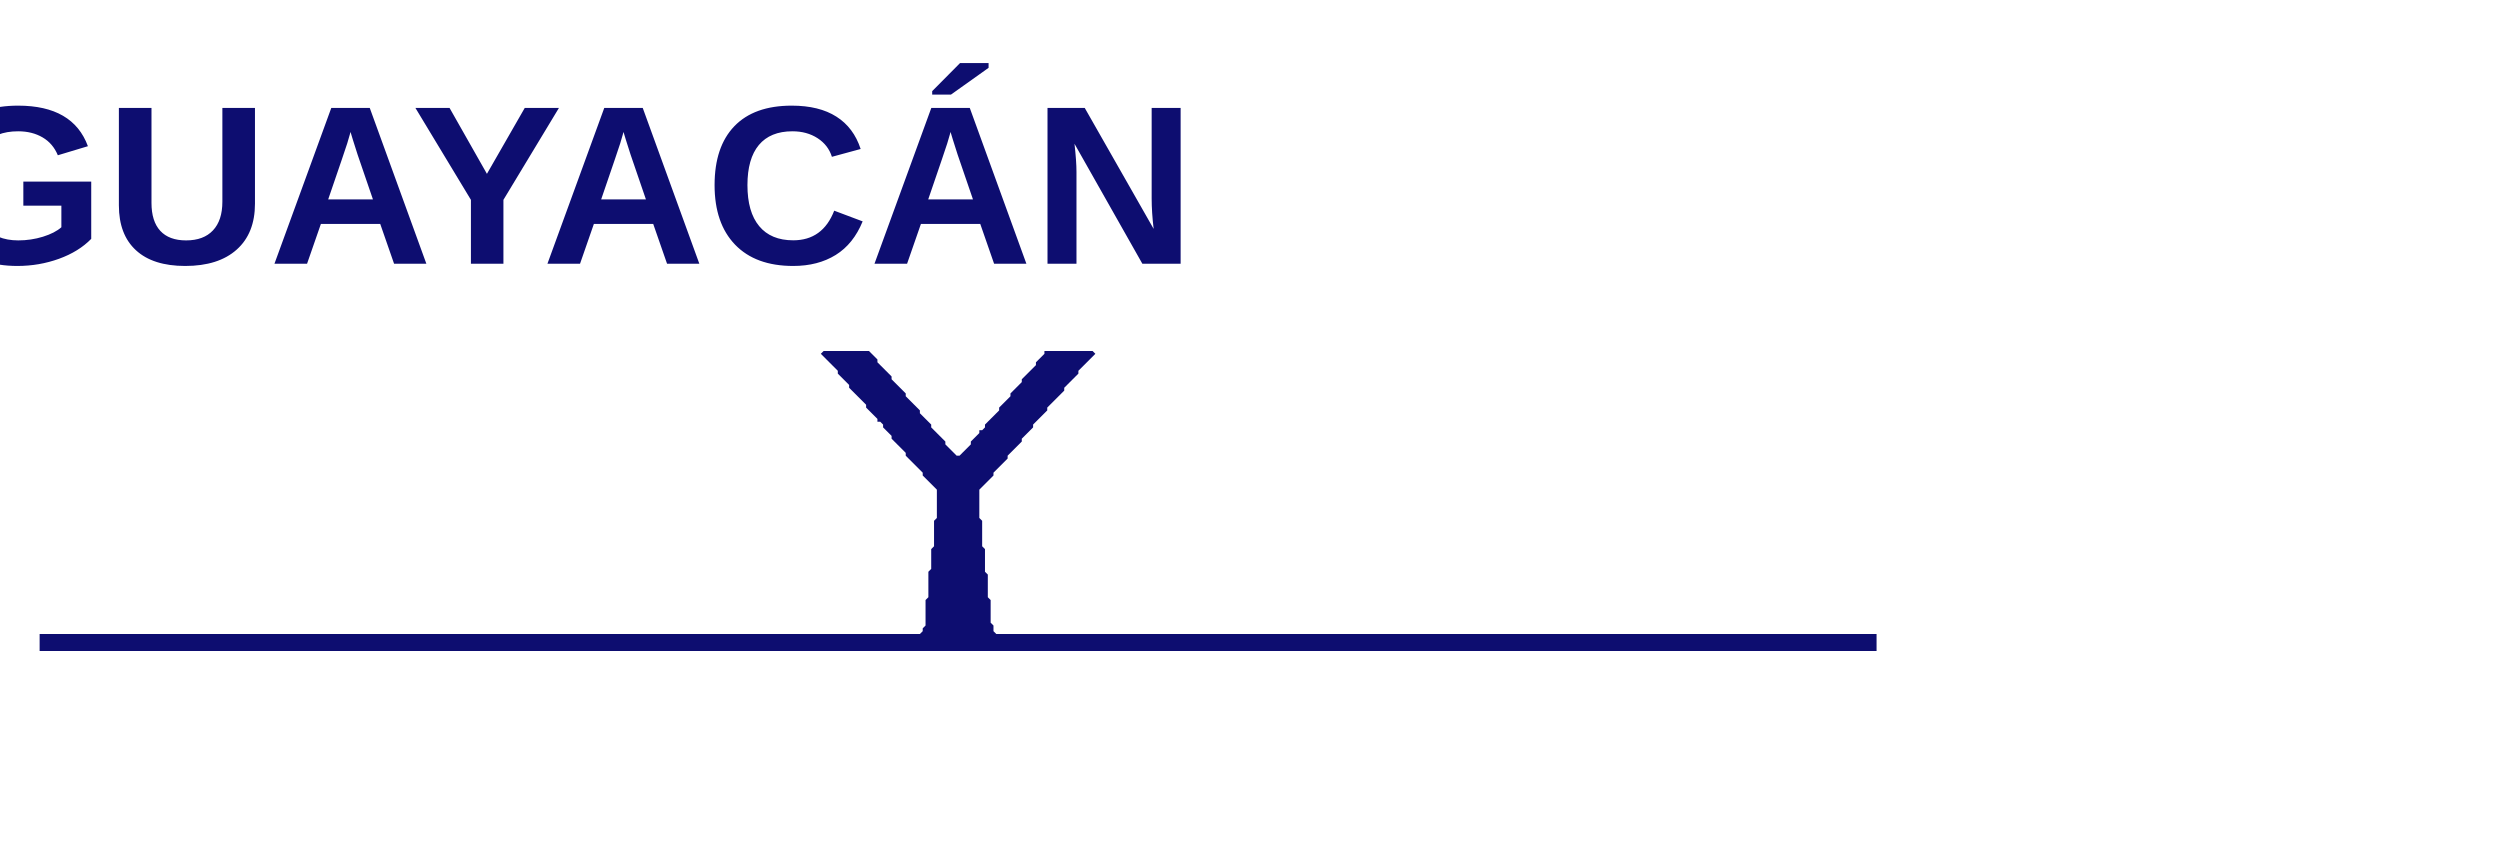
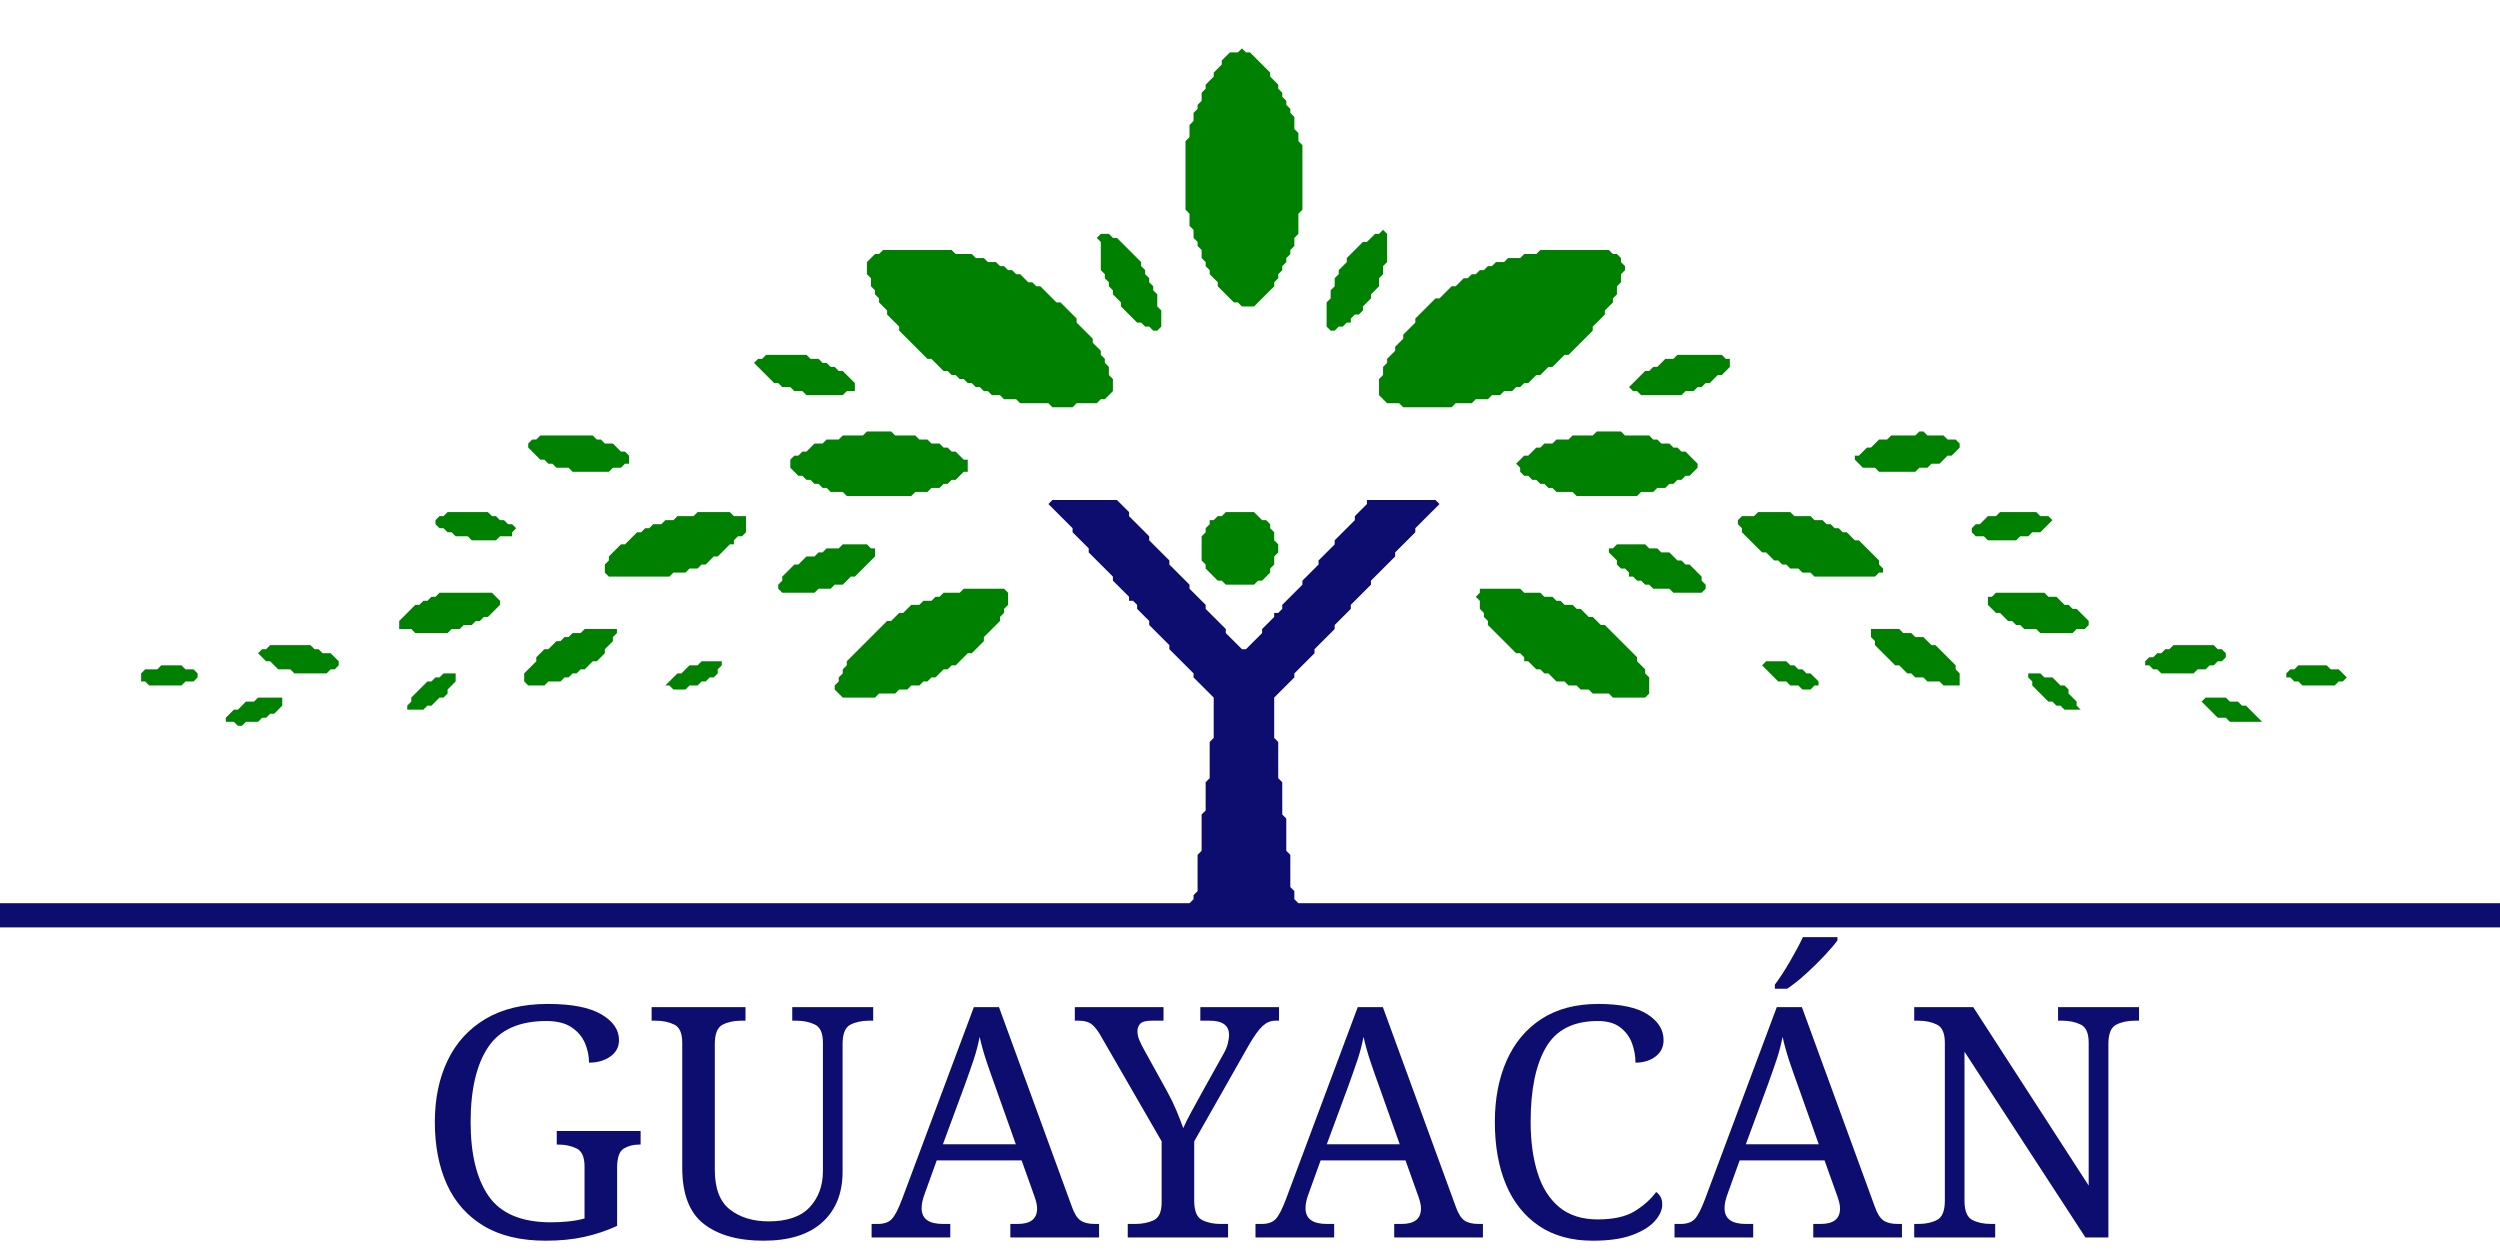
- <svg xmlns="http://www.w3.org/2000/svg" baseProfile="tiny" height="100%" version="1.2" width="100%">
-   <style>
-         .leaf {
-         opacity: 0;
-         animation: fade 0.5s infinite ease-in-out alternate;
-         }
+ <svg xmlns="http://www.w3.org/2000/svg" width="60" height="30" viewBox="40 0 600 310" preserveAspectRatio="xMidYMid meet">
+     &gt;

-         .leaf:nth-child(2) { animation-delay: 0.3s; }
-         .leaf:nth-child(3) { animation-delay: 0.3s; }
-         .leaf:nth-child(4) { animation-delay: 0.3s; }
-         .leaf:nth-child(5) { animation-delay: 0.3s; }
+     <style>

-         @keyframes fade {
-         0% { opacity: 0; }
-         100% { opacity: 0.3; }
-         }
        .title-text {
-         font-family: "Arial", sans-serif; /* Usa una fuente similar o personalizable */
+         font-family: serif;
        font-size: 80px;
-         font-weight: bold;
+         font-weight: 200;
        fill: #0d0d70;
        text-anchor: middle;
        }

        .subtitle-text {
        font-family: "Arial", sans-serif;
        font-size: 36px;
        font-weight: normal;
        fill: #0d0d70;
-         text-anchor: middle;
+         text-anchor: start;
        }
    </style>
  <defs />
  <path d="M 19,301 Z" fill="green" />
-   <text x="22.5%" y="31%" class="title-text">GUAYACÁN</text>
+   <text x="58%" y="99%" class="title-text">GUAYACÁN</text>
  <path class="leaf" d="M 577,173 L 576,174 L 580,178 L 582,178 L 583,179 L 591,179 L 587,175 L 586,175 L 585,174 L 583,174 L 582,173 Z" fill="green" />
  <path class="leaf" d="M 94,173 L 93,174 L 91,174 L 89,176 L 88,176 L 86,178 L 86,179 L 88,179 L 89,180 L 90,180 L 91,179 L 94,179 L 95,178 L 96,178 L 97,177 L 98,177 L 100,175 L 100,173 Z" fill="green" />
  <path class="leaf" d="M 533,167 L 533,168 L 534,169 L 534,170 L 538,174 L 539,174 L 540,175 L 541,175 L 542,176 L 546,176 L 545,175 L 545,174 L 543,172 L 543,171 L 542,170 L 541,170 L 539,168 L 537,168 L 536,167 Z" fill="green" />
  <path class="leaf" d="M 140,167 L 139,168 L 138,168 L 137,169 L 136,169 L 132,173 L 132,174 L 131,175 L 131,176 L 135,176 L 136,175 L 137,175 L 139,173 L 140,173 L 141,172 L 141,171 L 143,169 L 143,167 Z" fill="green" />
  <path class="leaf" d="M 600,165 L 599,166 L 598,166 L 597,167 L 597,168 L 598,168 L 599,169 L 600,169 L 601,170 L 609,170 L 610,169 L 611,169 L 612,168 L 610,166 L 608,166 L 607,165 Z" fill="green" />
  <path class="leaf" d="M 70,165 L 69,166 L 66,166 L 65,167 L 65,169 L 66,169 L 67,170 L 75,170 L 76,169 L 78,169 L 79,168 L 79,167 L 78,166 L 76,166 L 75,165 Z" fill="green" />
  <path class="leaf" d="M 468,164 L 467,165 L 471,169 L 473,169 L 474,170 L 476,170 L 477,171 L 479,171 L 480,170 L 481,170 L 481,169 L 479,167 L 478,167 L 477,166 L 476,166 L 475,165 L 474,165 L 473,164 Z" fill="green" />
  <path class="leaf" d="M 204,164 L 203,165 L 201,165 L 199,167 L 198,167 L 195,170 L 196,170 L 197,171 L 200,171 L 201,170 L 203,170 L 204,169 L 205,169 L 206,168 L 207,168 L 208,167 L 208,166 L 209,165 L 209,164 Z" fill="green" />
  <path class="leaf" d="M 569,160 L 568,161 L 567,161 L 566,162 L 565,162 L 564,163 L 563,163 L 562,164 L 562,165 L 563,165 L 564,166 L 565,166 L 566,167 L 574,167 L 575,166 L 577,166 L 578,165 L 579,165 L 580,164 L 581,164 L 582,163 L 582,162 L 581,161 L 580,161 L 579,160 Z" fill="green" />
  <path class="leaf" d="M 97,160 L 96,161 L 95,161 L 94,162 L 96,164 L 97,164 L 99,166 L 102,166 L 103,167 L 111,167 L 112,166 L 113,166 L 114,165 L 114,164 L 112,162 L 110,162 L 109,161 L 108,161 L 107,160 Z" fill="green" />
  <path class="leaf" d="M 494,156 L 494,158 L 495,159 L 495,160 L 500,165 L 501,165 L 503,167 L 504,167 L 505,168 L 507,168 L 508,169 L 511,169 L 512,170 L 516,170 L 516,167 L 515,166 L 515,165 L 510,160 L 509,160 L 507,158 L 505,158 L 504,157 L 502,157 L 501,156 Z" fill="green" />
  <path class="leaf" d="M 175,156 L 174,157 L 172,157 L 171,158 L 170,158 L 169,159 L 168,159 L 166,161 L 165,161 L 163,163 L 163,164 L 160,167 L 160,169 L 161,170 L 165,170 L 166,169 L 169,169 L 170,168 L 171,168 L 172,167 L 173,167 L 174,166 L 175,166 L 177,164 L 178,164 L 180,162 L 180,161 L 182,159 L 182,158 L 183,157 L 183,156 Z" fill="green" />
  <path class="leaf" d="M 525,147 L 524,148 L 523,148 L 523,150 L 525,152 L 526,152 L 528,154 L 529,154 L 530,155 L 531,155 L 532,156 L 535,156 L 536,157 L 544,157 L 545,156 L 547,156 L 548,155 L 548,154 L 545,151 L 544,151 L 543,150 L 542,150 L 540,148 L 538,148 L 537,147 Z" fill="green" />
  <path class="leaf" d="M 139,147 L 138,148 L 137,148 L 136,149 L 135,149 L 134,150 L 133,150 L 129,154 L 129,156 L 132,156 L 133,157 L 141,157 L 142,156 L 144,156 L 145,155 L 147,155 L 148,154 L 149,154 L 150,153 L 151,153 L 154,150 L 154,149 L 152,147 Z" fill="green" />
  <path class="leaf" d="M 397,146 L 397,147 L 396,148 L 397,149 L 397,151 L 398,152 L 398,153 L 399,154 L 399,155 L 406,162 L 407,162 L 408,163 L 408,164 L 409,164 L 411,166 L 412,166 L 413,167 L 414,167 L 416,169 L 418,169 L 419,170 L 421,170 L 422,171 L 424,171 L 425,172 L 429,172 L 430,173 L 438,173 L 439,172 L 439,168 L 438,167 L 438,166 L 436,164 L 436,163 L 428,155 L 427,155 L 425,153 L 424,153 L 422,151 L 421,151 L 420,150 L 418,150 L 417,149 L 416,149 L 415,148 L 413,148 L 412,147 L 408,147 L 407,146 Z" fill="green" />
  <path class="leaf" d="M 269,146 L 268,147 L 264,147 L 263,148 L 262,148 L 261,149 L 259,149 L 258,150 L 256,150 L 254,152 L 253,152 L 251,154 L 250,154 L 240,164 L 240,165 L 239,166 L 239,167 L 238,168 L 238,169 L 237,170 L 237,171 L 239,173 L 247,173 L 248,172 L 252,172 L 253,171 L 255,171 L 256,170 L 258,170 L 259,169 L 260,169 L 261,168 L 262,168 L 264,166 L 265,166 L 266,165 L 267,165 L 270,162 L 271,162 L 274,159 L 274,158 L 278,154 L 278,153 L 279,152 L 279,151 L 280,150 L 280,147 L 279,146 Z" fill="green" />
  <path class="leaf" d="M 431,135 L 430,136 L 429,136 L 429,137 L 431,139 L 431,140 L 432,141 L 433,141 L 434,142 L 434,143 L 435,143 L 436,144 L 437,144 L 438,145 L 439,145 L 440,146 L 444,146 L 445,147 L 452,147 L 453,146 L 453,145 L 452,144 L 452,143 L 449,140 L 448,140 L 447,139 L 446,139 L 444,137 L 442,137 L 441,136 L 439,136 L 438,135 Z" fill="green" />
  <path class="leaf" d="M 239,135 L 238,136 L 235,136 L 234,137 L 233,137 L 232,138 L 230,138 L 228,140 L 227,140 L 224,143 L 224,144 L 223,145 L 223,146 L 224,147 L 232,147 L 233,146 L 236,146 L 237,145 L 239,145 L 241,143 L 242,143 L 247,138 L 247,136 L 246,136 L 245,135 Z" fill="green" />
  <path class="leaf" d="M 526,127 L 525,128 L 523,128 L 521,130 L 520,130 L 519,131 L 519,132 L 520,133 L 522,133 L 523,134 L 530,134 L 531,133 L 533,133 L 534,132 L 536,132 L 539,129 L 538,128 L 536,128 L 535,127 Z" fill="green" />
  <path class="leaf" d="M 466,127 L 465,128 L 462,128 L 461,129 L 461,130 L 462,131 L 462,132 L 467,137 L 468,137 L 470,139 L 471,139 L 472,140 L 473,140 L 474,141 L 476,141 L 477,142 L 479,142 L 480,143 L 495,143 L 496,142 L 497,142 L 497,141 L 496,140 L 496,139 L 491,134 L 490,134 L 488,132 L 487,132 L 486,131 L 485,131 L 484,130 L 483,130 L 482,129 L 480,129 L 479,128 L 475,128 L 474,127 Z" fill="green" />
  <path class="leaf" d="M 334,127 L 333,128 L 332,128 L 331,129 L 330,129 L 330,130 L 329,131 L 329,132 L 328,133 L 328,139 L 329,140 L 329,141 L 332,144 L 333,144 L 334,145 L 341,145 L 342,144 L 343,144 L 345,142 L 345,141 L 346,140 L 346,138 L 347,137 L 347,135 L 346,134 L 346,132 L 345,131 L 345,130 L 344,129 L 343,129 L 341,127 Z" fill="green" />
  <path class="leaf" d="M 203,127 L 202,128 L 198,128 L 197,129 L 195,129 L 194,130 L 192,130 L 191,131 L 190,131 L 189,132 L 188,132 L 185,135 L 184,135 L 181,138 L 181,139 L 180,140 L 180,142 L 181,143 L 196,143 L 197,142 L 200,142 L 201,141 L 203,141 L 204,140 L 205,140 L 207,138 L 208,138 L 211,135 L 212,135 L 212,134 L 213,133 L 214,133 L 215,132 L 215,128 L 212,128 L 211,127 Z" fill="green" />
  <path class="leaf" d="M 141,127 L 140,128 L 139,128 L 138,129 L 138,130 L 139,131 L 140,131 L 141,132 L 142,132 L 143,133 L 146,133 L 147,134 L 153,134 L 154,133 L 157,133 L 157,132 L 158,131 L 157,130 L 156,130 L 155,129 L 154,129 L 153,128 L 152,128 L 151,127 Z" fill="green" />
  <path d="M 291,124 L 290,125 L 296,131 L 296,132 L 300,136 L 300,137 L 306,143 L 306,144 L 310,148 L 310,149 L 311,149 L 312,150 L 312,151 L 315,154 L 315,155 L 320,160 L 320,161 L 326,167 L 326,168 L 331,173 L 331,183 L 330,184 L 330,193 L 329,194 L 329,201 L 328,202 L 328,211 L 327,212 L 327,221 L 326,222 L 326,223 L 325,224 L 14,224 L 14,230 L 663,230 L 663,224 L 352,224 L 351,223 L 351,221 L 350,220 L 350,212 L 349,211 L 349,203 L 348,202 L 348,194 L 347,193 L 347,184 L 346,183 L 346,173 L 351,168 L 351,167 L 356,162 L 356,161 L 361,156 L 361,155 L 365,151 L 365,150 L 370,145 L 370,144 L 376,138 L 376,137 L 381,132 L 381,131 L 387,125 L 386,124 L 369,124 L 369,125 L 366,128 L 366,129 L 361,134 L 361,135 L 357,139 L 357,140 L 353,144 L 353,145 L 348,150 L 348,151 L 347,152 L 346,152 L 346,153 L 343,156 L 343,157 L 339,161 L 338,161 L 334,157 L 334,156 L 329,151 L 329,150 L 325,146 L 325,145 L 320,140 L 320,139 L 315,134 L 315,133 L 310,128 L 310,127 L 307,124 Z" fill="#0d0d70" />
  <path class="leaf" d="M 164,108 L 163,109 L 162,109 L 161,110 L 161,111 L 164,114 L 165,114 L 166,115 L 167,115 L 168,116 L 171,116 L 172,117 L 181,117 L 182,116 L 184,116 L 185,115 L 186,115 L 186,113 L 185,112 L 184,112 L 182,110 L 180,110 L 179,109 L 178,109 L 177,108 Z" fill="green" />
  <path class="leaf" d="M 506,107 L 505,108 L 499,108 L 498,109 L 496,109 L 494,111 L 493,111 L 491,113 L 490,113 L 490,114 L 492,116 L 495,116 L 496,117 L 505,117 L 506,116 L 508,116 L 509,115 L 511,115 L 513,113 L 514,113 L 516,111 L 516,110 L 515,109 L 513,109 L 512,108 L 508,108 L 507,107 Z" fill="green" />
  <path class="leaf" d="M 426,107 L 425,108 L 420,108 L 419,109 L 416,109 L 415,110 L 413,110 L 412,111 L 411,111 L 409,113 L 408,113 L 406,115 L 407,116 L 407,117 L 408,118 L 409,118 L 410,119 L 411,119 L 412,120 L 413,120 L 414,121 L 415,121 L 416,122 L 420,122 L 421,123 L 436,123 L 437,122 L 440,122 L 441,121 L 443,121 L 444,120 L 445,120 L 446,119 L 447,119 L 448,118 L 449,118 L 451,116 L 451,115 L 448,112 L 447,112 L 446,111 L 445,111 L 444,110 L 442,110 L 441,109 L 440,109 L 439,108 L 433,108 L 432,107 Z" fill="green" />
  <path class="leaf" d="M 245,107 L 244,108 L 239,108 L 238,109 L 235,109 L 234,110 L 232,110 L 230,112 L 229,112 L 228,113 L 227,113 L 226,114 L 226,116 L 228,118 L 229,118 L 230,119 L 231,119 L 232,120 L 233,120 L 234,121 L 235,121 L 236,122 L 239,122 L 240,123 L 256,123 L 257,122 L 260,122 L 261,121 L 263,121 L 264,120 L 265,120 L 266,119 L 267,119 L 269,117 L 270,117 L 270,114 L 269,114 L 267,112 L 266,112 L 265,111 L 264,111 L 263,110 L 261,110 L 260,109 L 258,109 L 257,108 L 252,108 L 251,107 Z" fill="green" />
  <path class="leaf" d="M 446,88 L 445,89 L 443,89 L 441,91 L 440,91 L 439,92 L 438,92 L 434,96 L 435,97 L 436,97 L 437,98 L 447,98 L 448,97 L 450,97 L 451,96 L 452,96 L 453,95 L 454,95 L 456,93 L 457,93 L 459,91 L 459,89 L 458,89 L 457,88 Z" fill="green" />
  <path class="leaf" d="M 220,88 L 219,89 L 218,89 L 217,90 L 222,95 L 223,95 L 224,96 L 226,96 L 227,97 L 229,97 L 230,98 L 239,98 L 240,97 L 242,97 L 242,95 L 239,92 L 238,92 L 237,91 L 236,91 L 235,90 L 234,90 L 233,89 L 231,89 L 230,88 Z" fill="green" />
  <path class="leaf" d="M 412,62 L 411,63 L 408,63 L 407,64 L 404,64 L 403,65 L 401,65 L 400,66 L 399,66 L 398,67 L 397,67 L 396,68 L 395,68 L 394,69 L 393,69 L 391,71 L 390,71 L 387,74 L 386,74 L 381,79 L 381,80 L 378,83 L 378,84 L 376,86 L 376,87 L 374,89 L 374,90 L 373,91 L 373,93 L 372,94 L 372,98 L 374,100 L 377,100 L 378,101 L 390,101 L 391,100 L 395,100 L 396,99 L 399,99 L 400,98 L 402,98 L 403,97 L 405,97 L 406,96 L 407,96 L 408,95 L 409,95 L 411,93 L 412,93 L 414,91 L 415,91 L 418,88 L 419,88 L 425,82 L 425,81 L 428,78 L 428,77 L 430,75 L 430,74 L 431,73 L 431,71 L 432,70 L 432,68 L 433,67 L 433,66 L 432,65 L 432,64 L 431,63 L 430,63 L 429,62 Z" fill="green" />
  <path class="leaf" d="M 249,62 L 248,63 L 247,63 L 245,65 L 245,68 L 246,69 L 246,71 L 247,72 L 247,73 L 248,74 L 248,75 L 250,77 L 250,78 L 253,81 L 253,82 L 260,89 L 261,89 L 264,92 L 265,92 L 266,93 L 267,93 L 268,94 L 269,94 L 270,95 L 271,95 L 272,96 L 273,96 L 274,97 L 275,97 L 276,98 L 278,98 L 279,99 L 282,99 L 283,100 L 290,100 L 291,101 L 296,101 L 297,100 L 302,100 L 303,99 L 304,99 L 306,97 L 306,94 L 305,93 L 305,91 L 304,90 L 304,89 L 303,88 L 303,87 L 301,85 L 301,84 L 297,80 L 297,79 L 293,75 L 292,75 L 288,71 L 287,71 L 286,70 L 285,70 L 283,68 L 282,68 L 281,67 L 280,67 L 279,66 L 278,66 L 277,65 L 275,65 L 274,64 L 272,64 L 271,63 L 267,63 L 266,62 Z" fill="green" />
  <path class="leaf" d="M 303,58 L 302,59 L 303,60 L 303,67 L 304,68 L 304,69 L 305,70 L 305,71 L 306,72 L 306,73 L 308,75 L 308,76 L 312,80 L 313,80 L 314,81 L 315,81 L 316,82 L 317,82 L 318,81 L 318,77 L 317,76 L 317,73 L 316,72 L 316,71 L 315,70 L 315,69 L 314,68 L 314,67 L 313,66 L 313,65 L 307,59 L 306,59 L 305,58 Z" fill="green" />
  <path class="leaf" d="M 373,57 L 372,58 L 371,58 L 369,60 L 368,60 L 364,64 L 364,65 L 362,67 L 362,68 L 361,69 L 361,71 L 360,72 L 360,74 L 359,75 L 359,81 L 360,82 L 361,82 L 362,81 L 363,81 L 364,80 L 365,80 L 365,79 L 366,78 L 367,78 L 368,77 L 368,76 L 370,74 L 370,73 L 372,71 L 372,69 L 373,68 L 373,66 L 374,65 L 374,58 Z" fill="green" />
  <path class="leaf" d="M 338,12 L 337,13 L 335,13 L 333,15 L 333,16 L 331,18 L 331,19 L 329,21 L 329,22 L 328,23 L 328,25 L 327,26 L 327,27 L 326,28 L 326,30 L 325,31 L 325,34 L 324,35 L 324,52 L 325,53 L 325,56 L 326,57 L 326,59 L 327,60 L 327,61 L 328,62 L 328,64 L 329,65 L 329,66 L 330,67 L 330,68 L 332,70 L 332,71 L 336,75 L 337,75 L 338,76 L 341,76 L 346,71 L 346,70 L 347,69 L 347,68 L 348,67 L 348,66 L 349,65 L 349,64 L 350,63 L 350,62 L 351,61 L 351,59 L 352,58 L 352,53 L 353,52 L 353,36 L 352,35 L 352,33 L 351,32 L 351,29 L 350,28 L 350,27 L 349,26 L 349,25 L 348,24 L 348,23 L 347,22 L 347,21 L 345,19 L 345,18 L 340,13 L 339,13 Z" fill="green" />
</svg>
